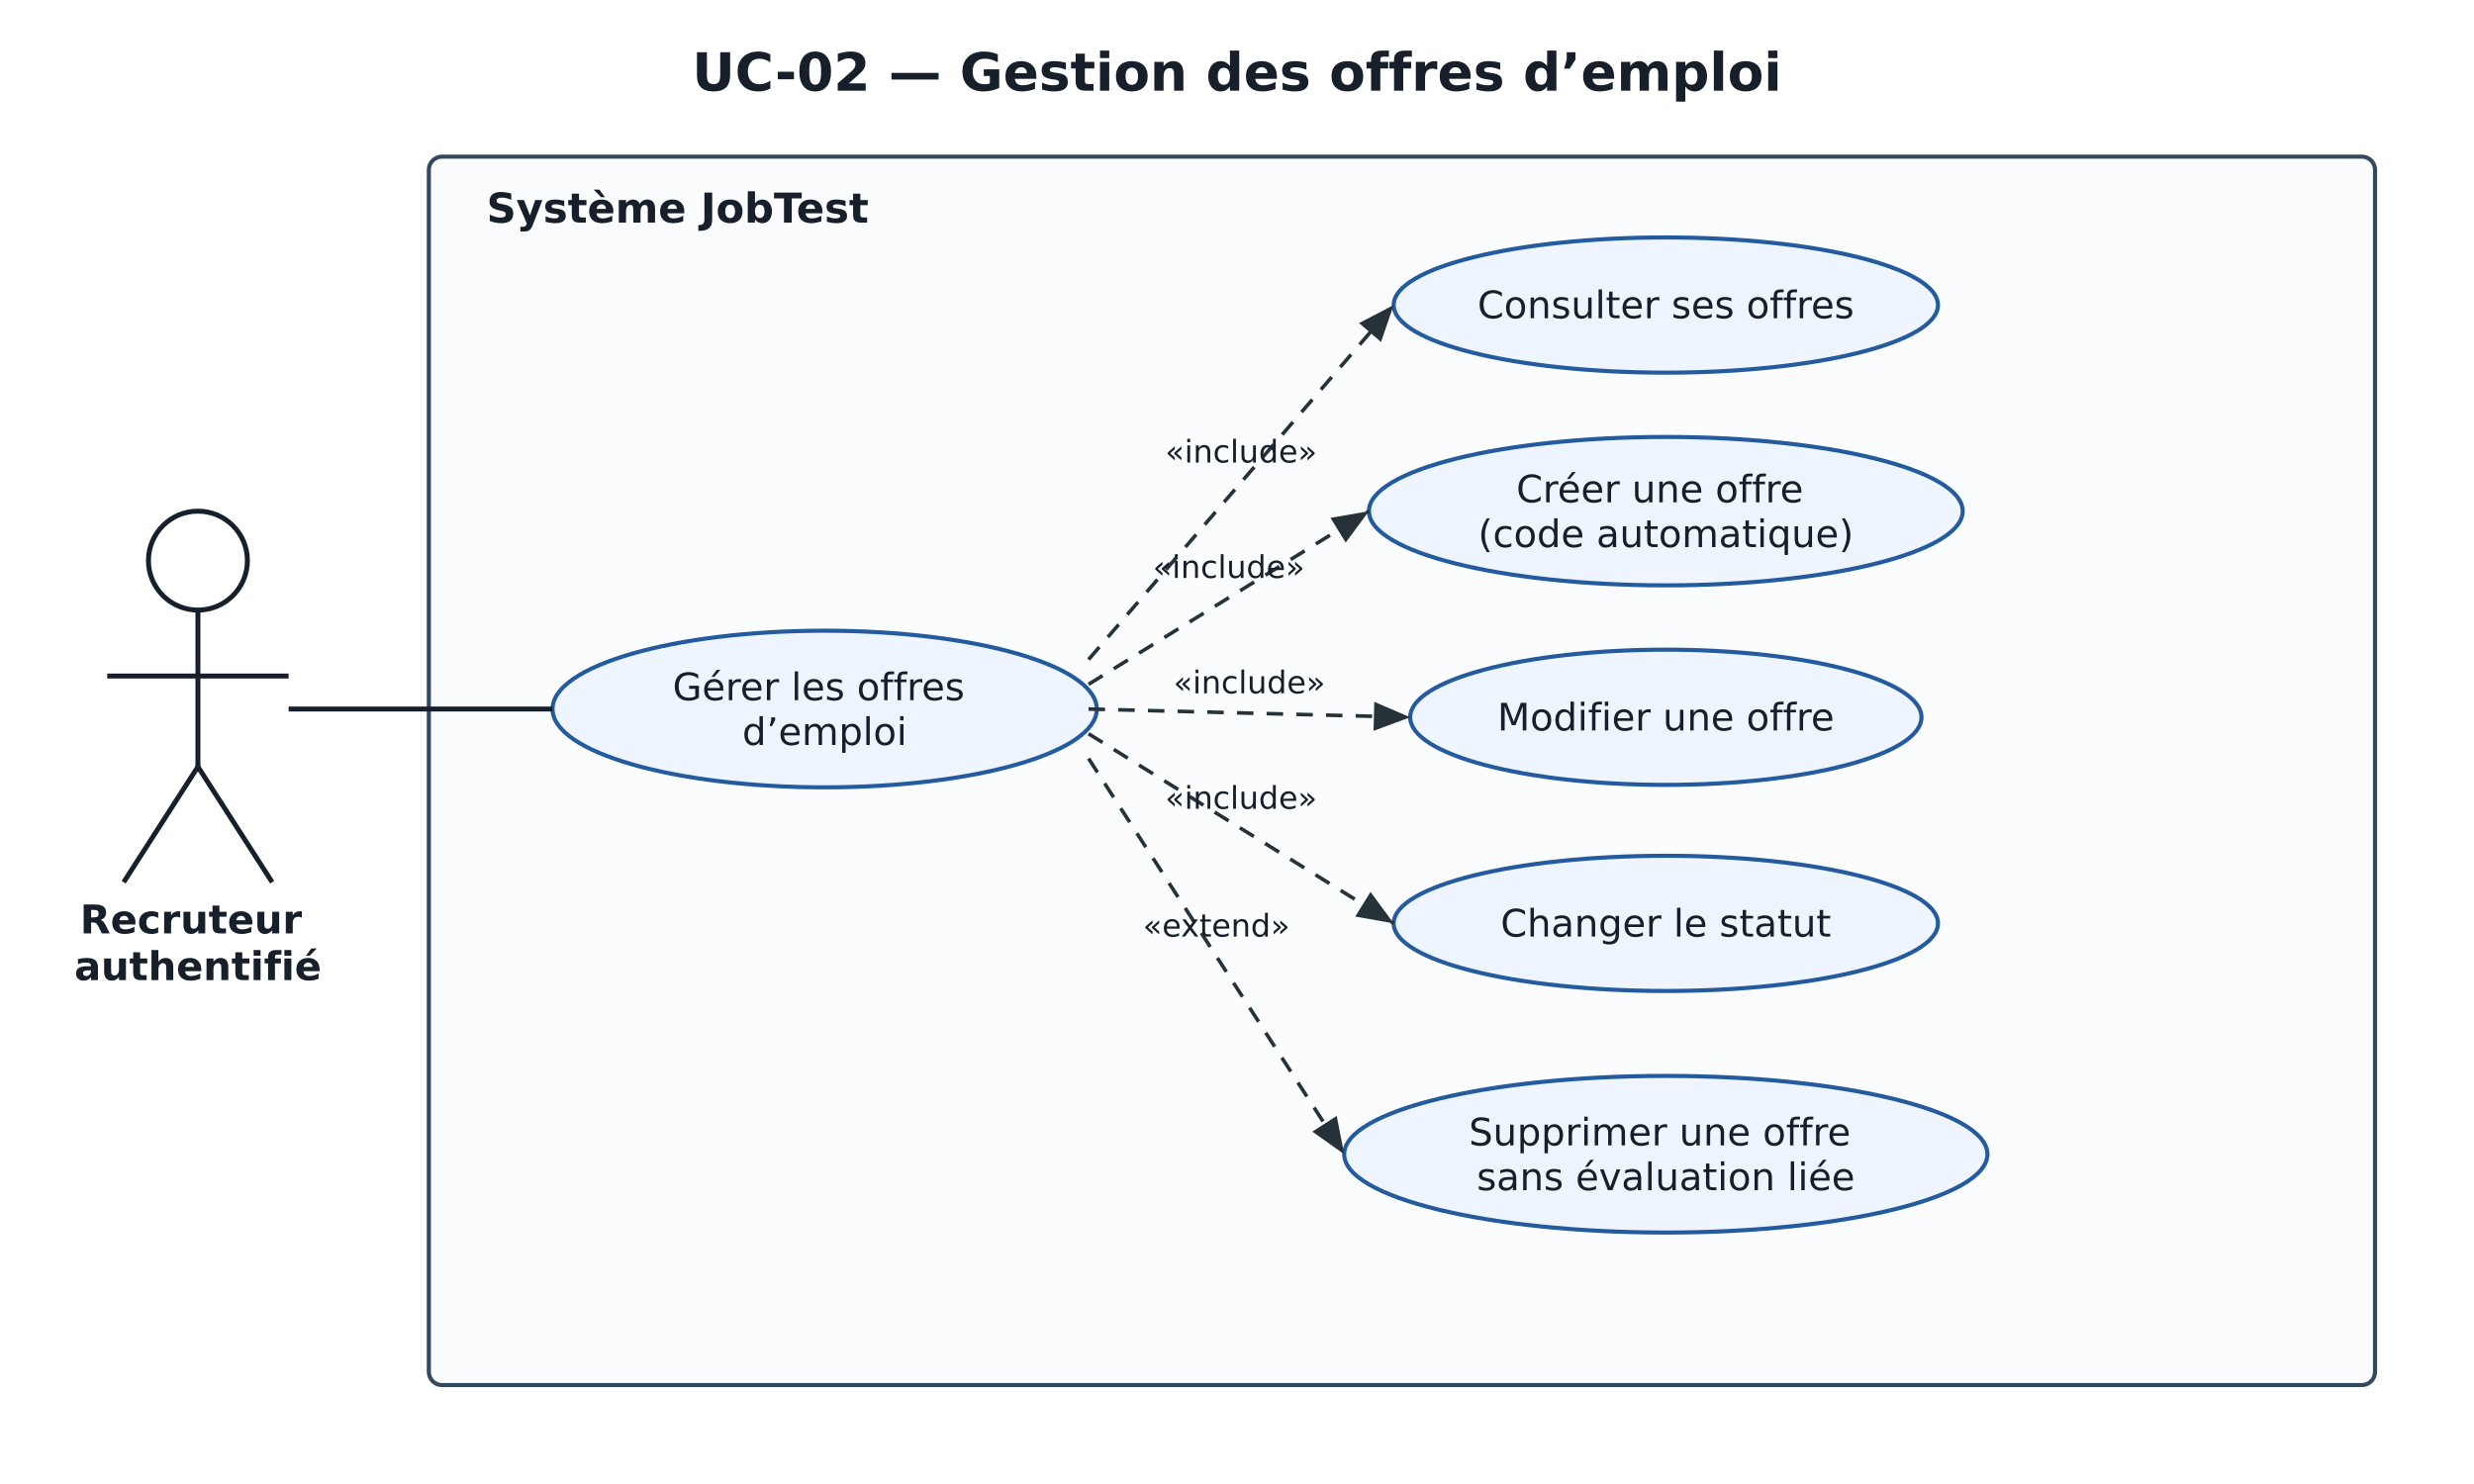
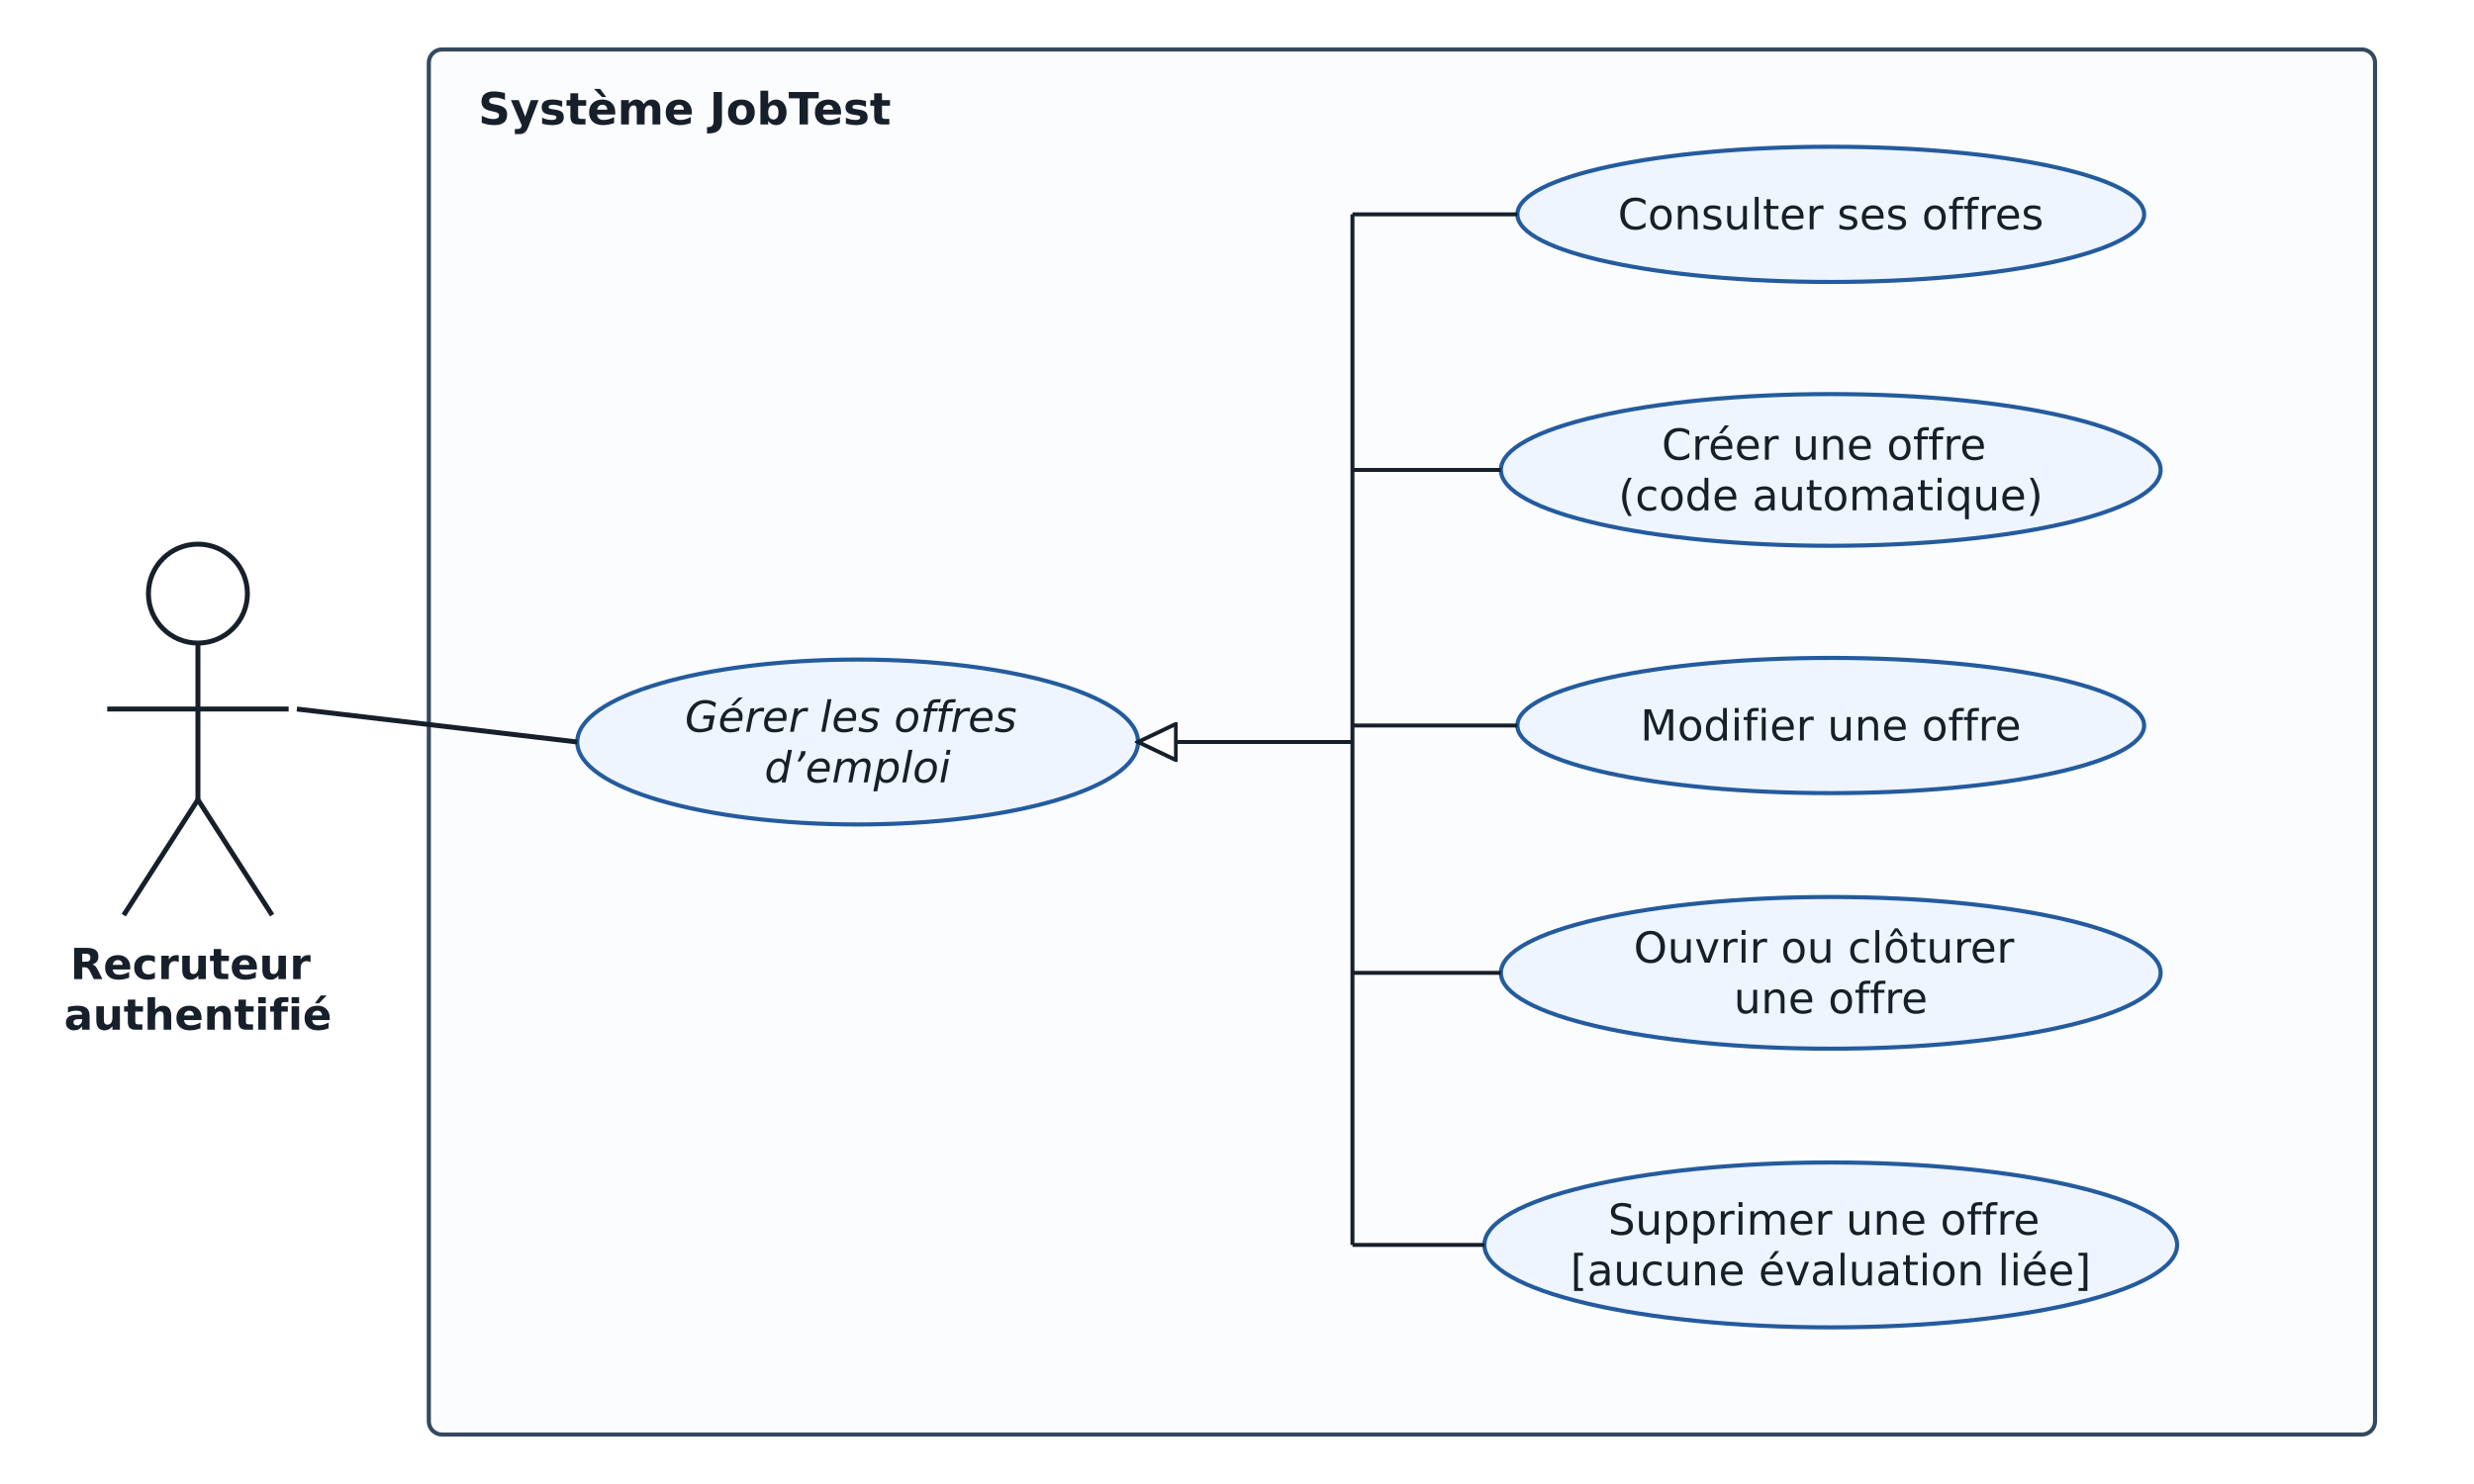
<svg xmlns="http://www.w3.org/2000/svg" width="1500" height="900" viewBox="0 0 1500 900">
  <defs>
-     <marker id="arrow" markerWidth="12" markerHeight="12" refX="10" refY="4" orient="auto" markerUnits="strokeWidth">
-       <path d="M0,0 L0,8 L10,4 z" fill="#263238" />
+     <marker id="open" markerWidth="18" markerHeight="14" refX="16" refY="7" orient="auto" markerUnits="userSpaceOnUse">
+       <path d="M1,1 L16,7 L1,13" fill="none" stroke="#263238" stroke-width="2.4" />
+     </marker>
+     <marker id="gen" markerWidth="26" markerHeight="24" refX="24" refY="12" orient="auto" markerUnits="userSpaceOnUse">
+       <path d="M1,1 L24,12 L1,23 z" fill="white" stroke="#17202a" stroke-width="2.4" />
    </marker>
  </defs>
  <style>
  .txt { font-family: 'DejaVu Sans', Arial, sans-serif; fill:#17202a; }
+   .halo { paint-order: stroke; stroke: white; stroke-width: 7px; stroke-linejoin: round; }
  .boundary { fill:#fbfcfd; stroke:#34495e; stroke-width:2.5; }
  .usecase { fill:#eef5ff; stroke:#245b9e; stroke-width:2.5; }
-   .actor,.assoc { fill:none; stroke:#17202a; stroke-width:3; }
-   .dep { fill:none; stroke:#263238; stroke-width:2.2; stroke-dasharray:10 8; }
+   .stroke { fill:none; stroke:#17202a; stroke-width:3; }
+   .thin { stroke-width:2.4; }
+   .dep { fill:none; stroke:#263238; stroke-width:2.4; stroke-dasharray:11 8; }
</style>
  <rect width="100%" height="100%" fill="white" />
-   <text x="750.0" y="55.0" text-anchor="middle" class="txt" font-size="32" font-weight="bold">
-     <tspan x="750.0" dy="0">UC-02 — Gestion des offres d’emploi</tspan>
+   <rect x="260" y="30" width="1180" height="840" rx="8" class="boundary" />
+   <text x="290" y="75.5" text-anchor="start" class="txt" font-size="27" font-weight="bold">
+     <tspan x="290" dy="0.0">Système JobTest</tspan>
  </text>
-   <rect x="260" y="95" width="1180" height="745" rx="8" class="boundary" />
-   <text x="295" y="135.0" text-anchor="start" class="txt" font-size="25" font-weight="bold">
-     <tspan x="295" dy="0">Système JobTest</tspan>
+   <circle cx="120" cy="360" r="30" class="stroke" />
+   <line x1="120" y1="390" x2="120" y2="485" class="stroke" />
+   <line x1="65" y1="430" x2="175" y2="430" class="stroke" />
+   <line x1="120" y1="485" x2="75" y2="555" class="stroke" />
+   <line x1="120" y1="485" x2="165" y2="555" class="stroke" />
+   <text x="120" y="593.8" text-anchor="middle" class="txt" font-size="26" font-weight="bold">
+     <tspan x="120" dy="0.0">Recruteur</tspan>
+     <tspan x="120" dy="30.7">authentifié</tspan>
  </text>
-   <circle cx="120" cy="340" r="30" class="actor" />
-   <line x1="120" y1="370" x2="120" y2="465" class="actor" />
-   <line x1="65" y1="410" x2="175" y2="410" class="actor" />
-   <line x1="120" y1="465" x2="75" y2="535" class="actor" />
-   <line x1="120" y1="465" x2="165" y2="535" class="actor" />
-   <text x="120" y="566.08" text-anchor="middle" class="txt" font-size="24" font-weight="bold">
-     <tspan x="120" dy="0">Recruteur</tspan>
-     <tspan x="120" dy="28.32">authentifié</tspan>
+   <ellipse cx="520" cy="450" rx="170.0" ry="50.0" class="usecase" />
+   <text x="520" y="443.8" text-anchor="middle" class="txt" font-size="26" font-weight="normal" font-style="italic">
+     <tspan x="520" dy="0.0">Gérer les offres</tspan>
+     <tspan x="520" dy="30.7">d’emploi</tspan>
  </text>
-   <ellipse cx="500" cy="430" rx="165.0" ry="47.5" class="usecase" />
-   <text x="500" y="424.66" text-anchor="middle" class="txt" font-size="23" font-weight="normal">
-     <tspan x="500" dy="0">Gérer les offres</tspan>
-     <tspan x="500" dy="27.14">d’emploi</tspan>
+   <ellipse cx="1110" cy="130" rx="190.0" ry="41.0" class="usecase" />
+   <text x="1110" y="139.1" text-anchor="middle" class="txt" font-size="26" font-weight="normal">
+     <tspan x="1110" dy="0.0">Consulter ses offres</tspan>
  </text>
-   <ellipse cx="1010" cy="185" rx="165.0" ry="41.0" class="usecase" />
-   <text x="1010" y="193.0" text-anchor="middle" class="txt" font-size="23" font-weight="normal">
-     <tspan x="1010" dy="0">Consulter ses offres</tspan>
+   <ellipse cx="1110" cy="285" rx="200.0" ry="46.0" class="usecase" />
+   <text x="1110" y="278.8" text-anchor="middle" class="txt" font-size="26" font-weight="normal">
+     <tspan x="1110" dy="0.0">Créer une offre</tspan>
+     <tspan x="1110" dy="30.7">(code automatique)</tspan>
  </text>
-   <ellipse cx="1010" cy="310" rx="180.0" ry="45.0" class="usecase" />
-   <text x="1010" y="304.66" text-anchor="middle" class="txt" font-size="23" font-weight="normal">
-     <tspan x="1010" dy="0">Créer une offre</tspan>
-     <tspan x="1010" dy="27.14">(code automatique)</tspan>
+   <ellipse cx="1110" cy="440" rx="190.0" ry="41.0" class="usecase" />
+   <text x="1110" y="449.1" text-anchor="middle" class="txt" font-size="26" font-weight="normal">
+     <tspan x="1110" dy="0.0">Modifier une offre</tspan>
  </text>
-   <ellipse cx="1010" cy="435" rx="155.0" ry="41.0" class="usecase" />
-   <text x="1010" y="443.0" text-anchor="middle" class="txt" font-size="23" font-weight="normal">
-     <tspan x="1010" dy="0">Modifier une offre</tspan>
+   <ellipse cx="1110" cy="590" rx="200.0" ry="46.0" class="usecase" />
+   <text x="1110" y="583.8" text-anchor="middle" class="txt" font-size="26" font-weight="normal">
+     <tspan x="1110" dy="0.0">Ouvrir ou clôturer</tspan>
+     <tspan x="1110" dy="30.7">une offre</tspan>
  </text>
-   <ellipse cx="1010" cy="560" rx="165.0" ry="41.0" class="usecase" />
-   <text x="1010" y="568.0" text-anchor="middle" class="txt" font-size="23" font-weight="normal">
-     <tspan x="1010" dy="0">Changer le statut</tspan>
+   <ellipse cx="1110" cy="755" rx="210.0" ry="50.0" class="usecase" />
+   <text x="1110" y="748.8" text-anchor="middle" class="txt" font-size="26" font-weight="normal">
+     <tspan x="1110" dy="0.0">Supprimer une offre</tspan>
+     <tspan x="1110" dy="30.7">[aucune évaluation liée]</tspan>
  </text>
-   <ellipse cx="1010" cy="700" rx="195.0" ry="47.5" class="usecase" />
-   <text x="1010" y="694.66" text-anchor="middle" class="txt" font-size="23" font-weight="normal">
-     <tspan x="1010" dy="0">Supprimer une offre</tspan>
-     <tspan x="1010" dy="27.14">sans évaluation liée</tspan>
-   </text>
-   <line x1="175" y1="430" x2="335" y2="430" class="assoc" />
-   <line x1="660" y1="400" x2="845" y2="185" class="dep" marker-end="url(#arrow)" />
-   <text x="752.5" y="280.5" text-anchor="middle" class="txt" font-size="19" font-weight="normal">
-     <tspan x="752.5" dy="0">«include»</tspan>
-   </text>
-   <line x1="660" y1="415" x2="830" y2="310" class="dep" marker-end="url(#arrow)" />
-   <text x="745.0" y="350.5" text-anchor="middle" class="txt" font-size="19" font-weight="normal">
-     <tspan x="745.0" dy="0">«include»</tspan>
-   </text>
-   <line x1="660" y1="430" x2="855" y2="435" class="dep" marker-end="url(#arrow)" />
-   <text x="757.5" y="420.5" text-anchor="middle" class="txt" font-size="19" font-weight="normal">
-     <tspan x="757.5" dy="0">«include»</tspan>
-   </text>
-   <line x1="660" y1="445" x2="845" y2="560" class="dep" marker-end="url(#arrow)" />
-   <text x="752.5" y="490.5" text-anchor="middle" class="txt" font-size="19" font-weight="normal">
-     <tspan x="752.5" dy="0">«include»</tspan>
-   </text>
-   <line x1="660" y1="460" x2="815" y2="700" class="dep" marker-end="url(#arrow)" />
-   <text x="737.5" y="568.0" text-anchor="middle" class="txt" font-size="19" font-weight="normal">
-     <tspan x="737.5" dy="0">«extend»</tspan>
-   </text>
+   <line x1="180" y1="430" x2="350.0" y2="450.0" class="stroke" />
+   <line x1="920.0" y1="130" x2="820" y2="130" class="stroke thin" />
+   <line x1="910.0" y1="285" x2="820" y2="285" class="stroke thin" />
+   <line x1="920.0" y1="440" x2="820" y2="440" class="stroke thin" />
+   <line x1="910.0" y1="590" x2="820" y2="590" class="stroke thin" />
+   <line x1="900.0" y1="755" x2="820" y2="755" class="stroke thin" />
+   <line x1="820" y1="130" x2="820" y2="755" class="stroke thin" />
+   <line x1="820" y1="450" x2="690.0" y2="450.0" class="stroke thin" marker-end="url(#gen)" />
</svg>
